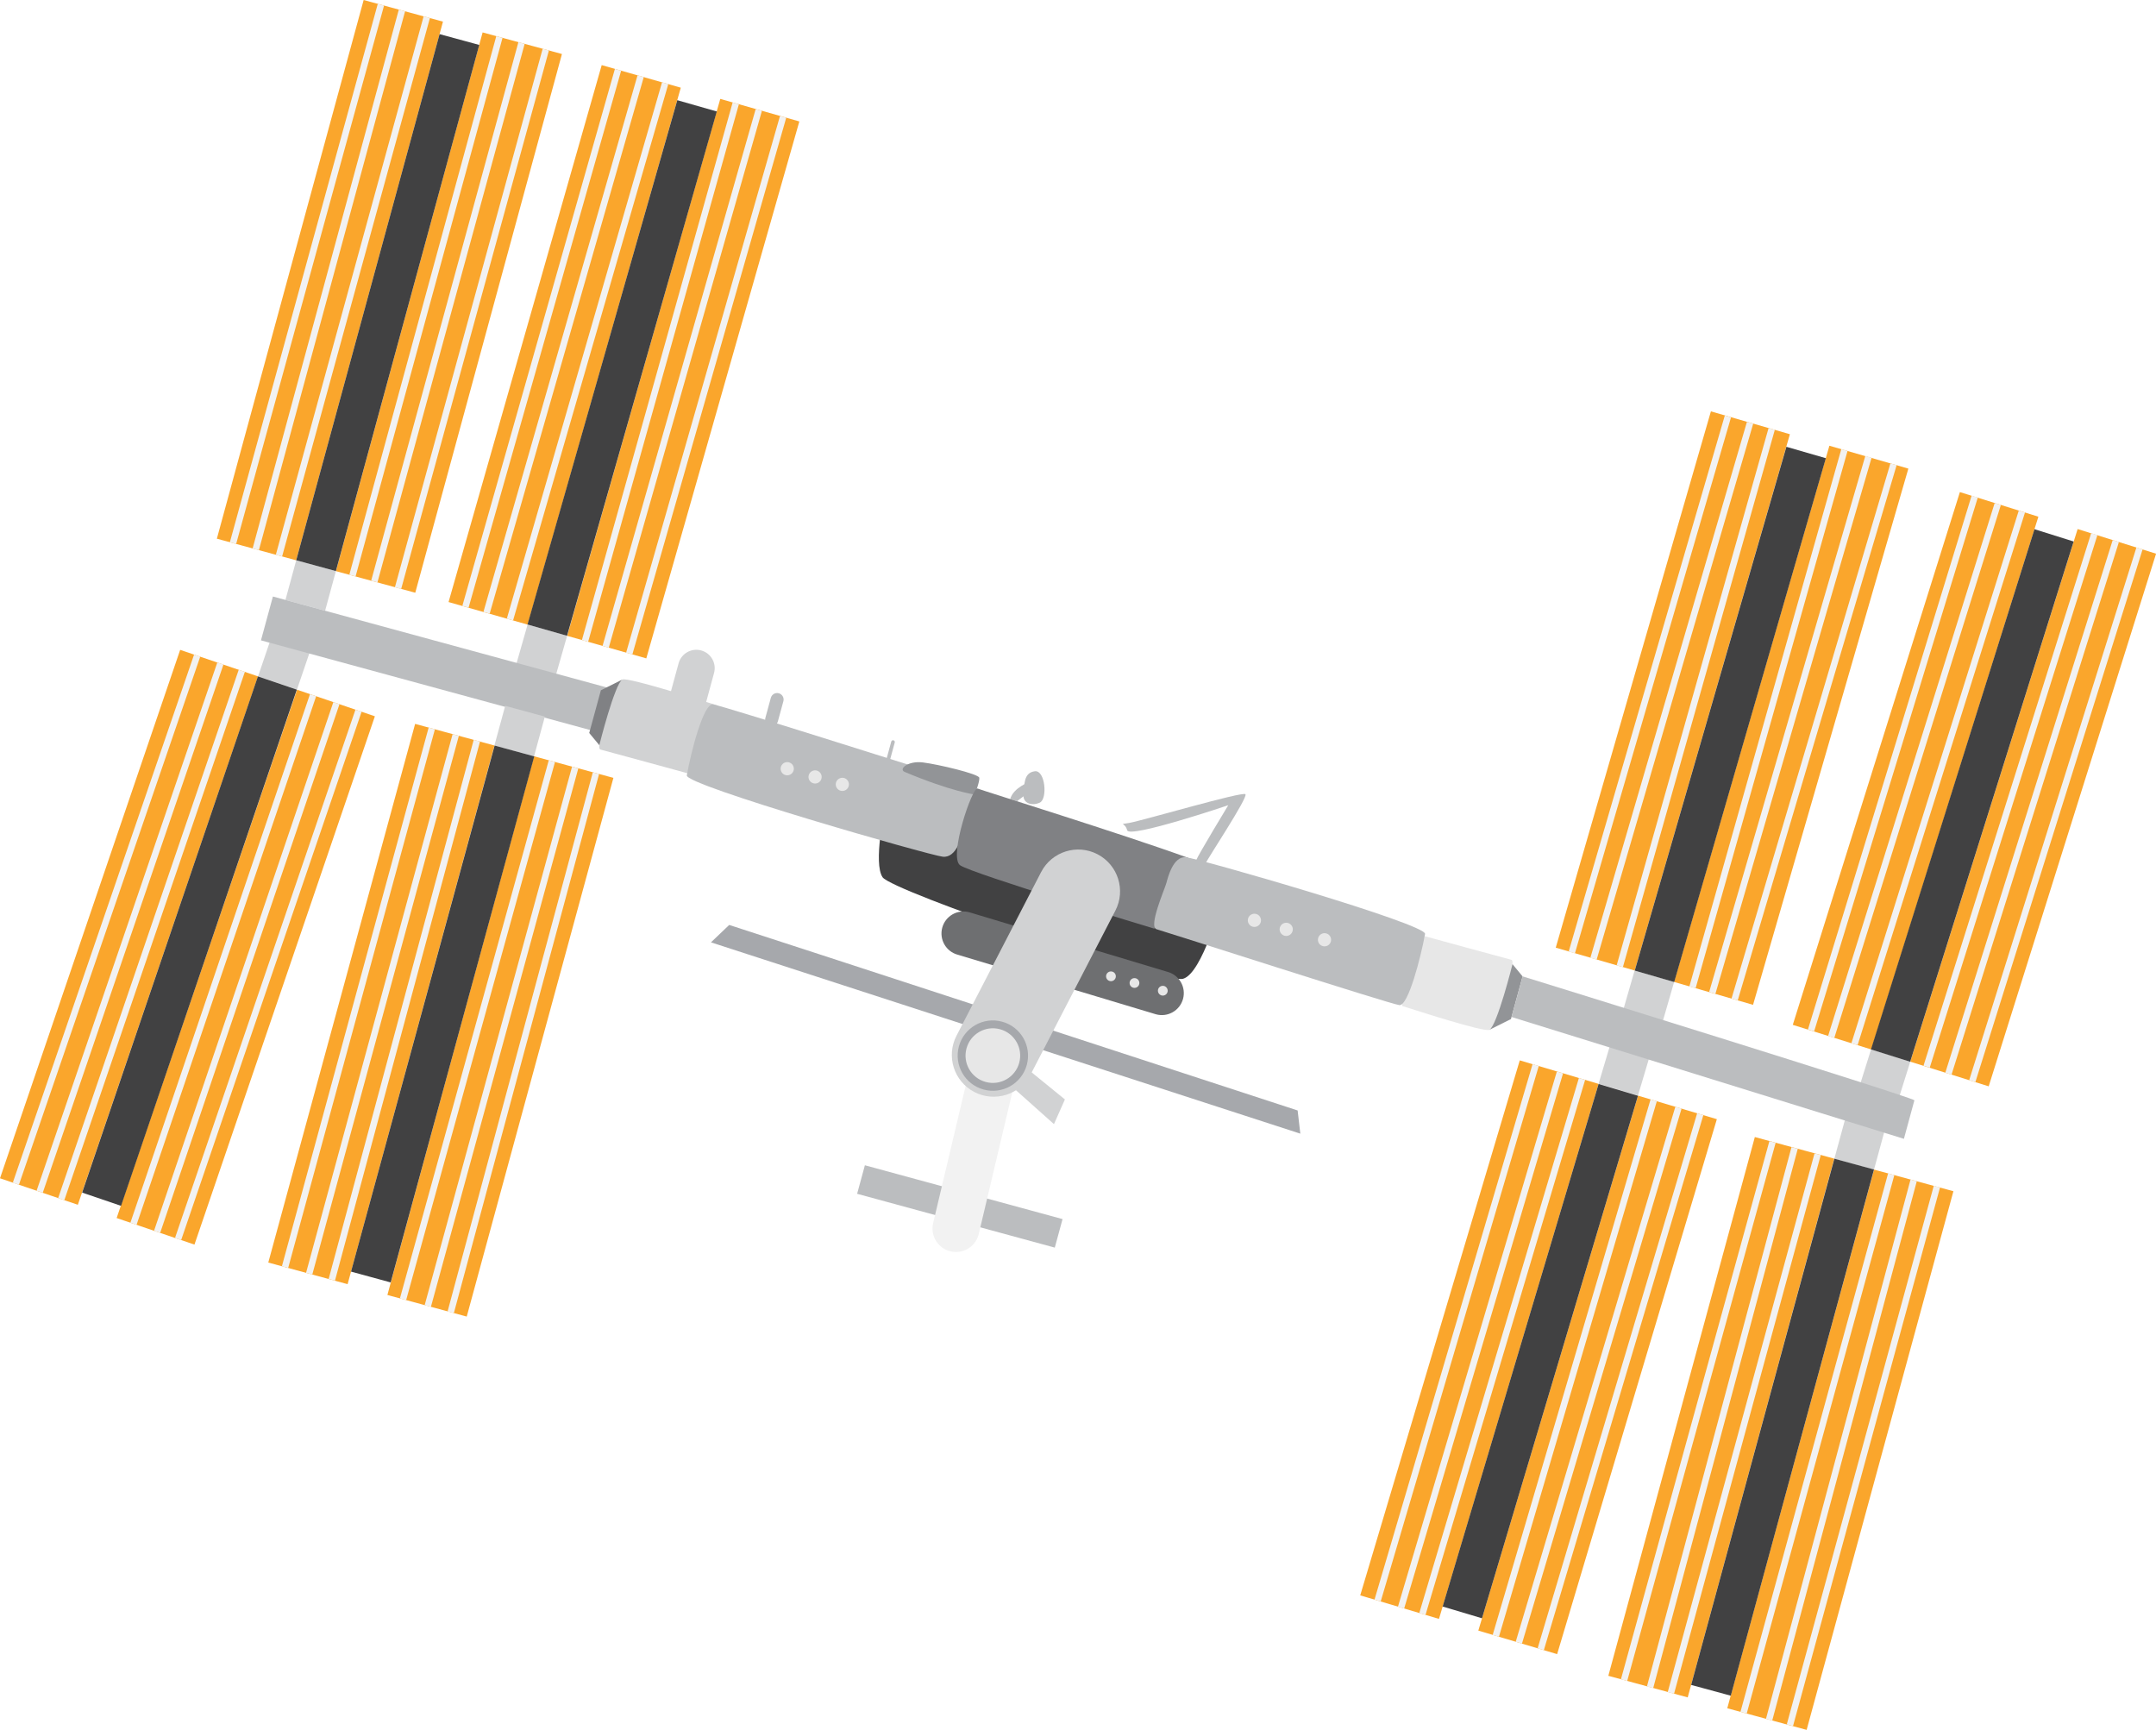
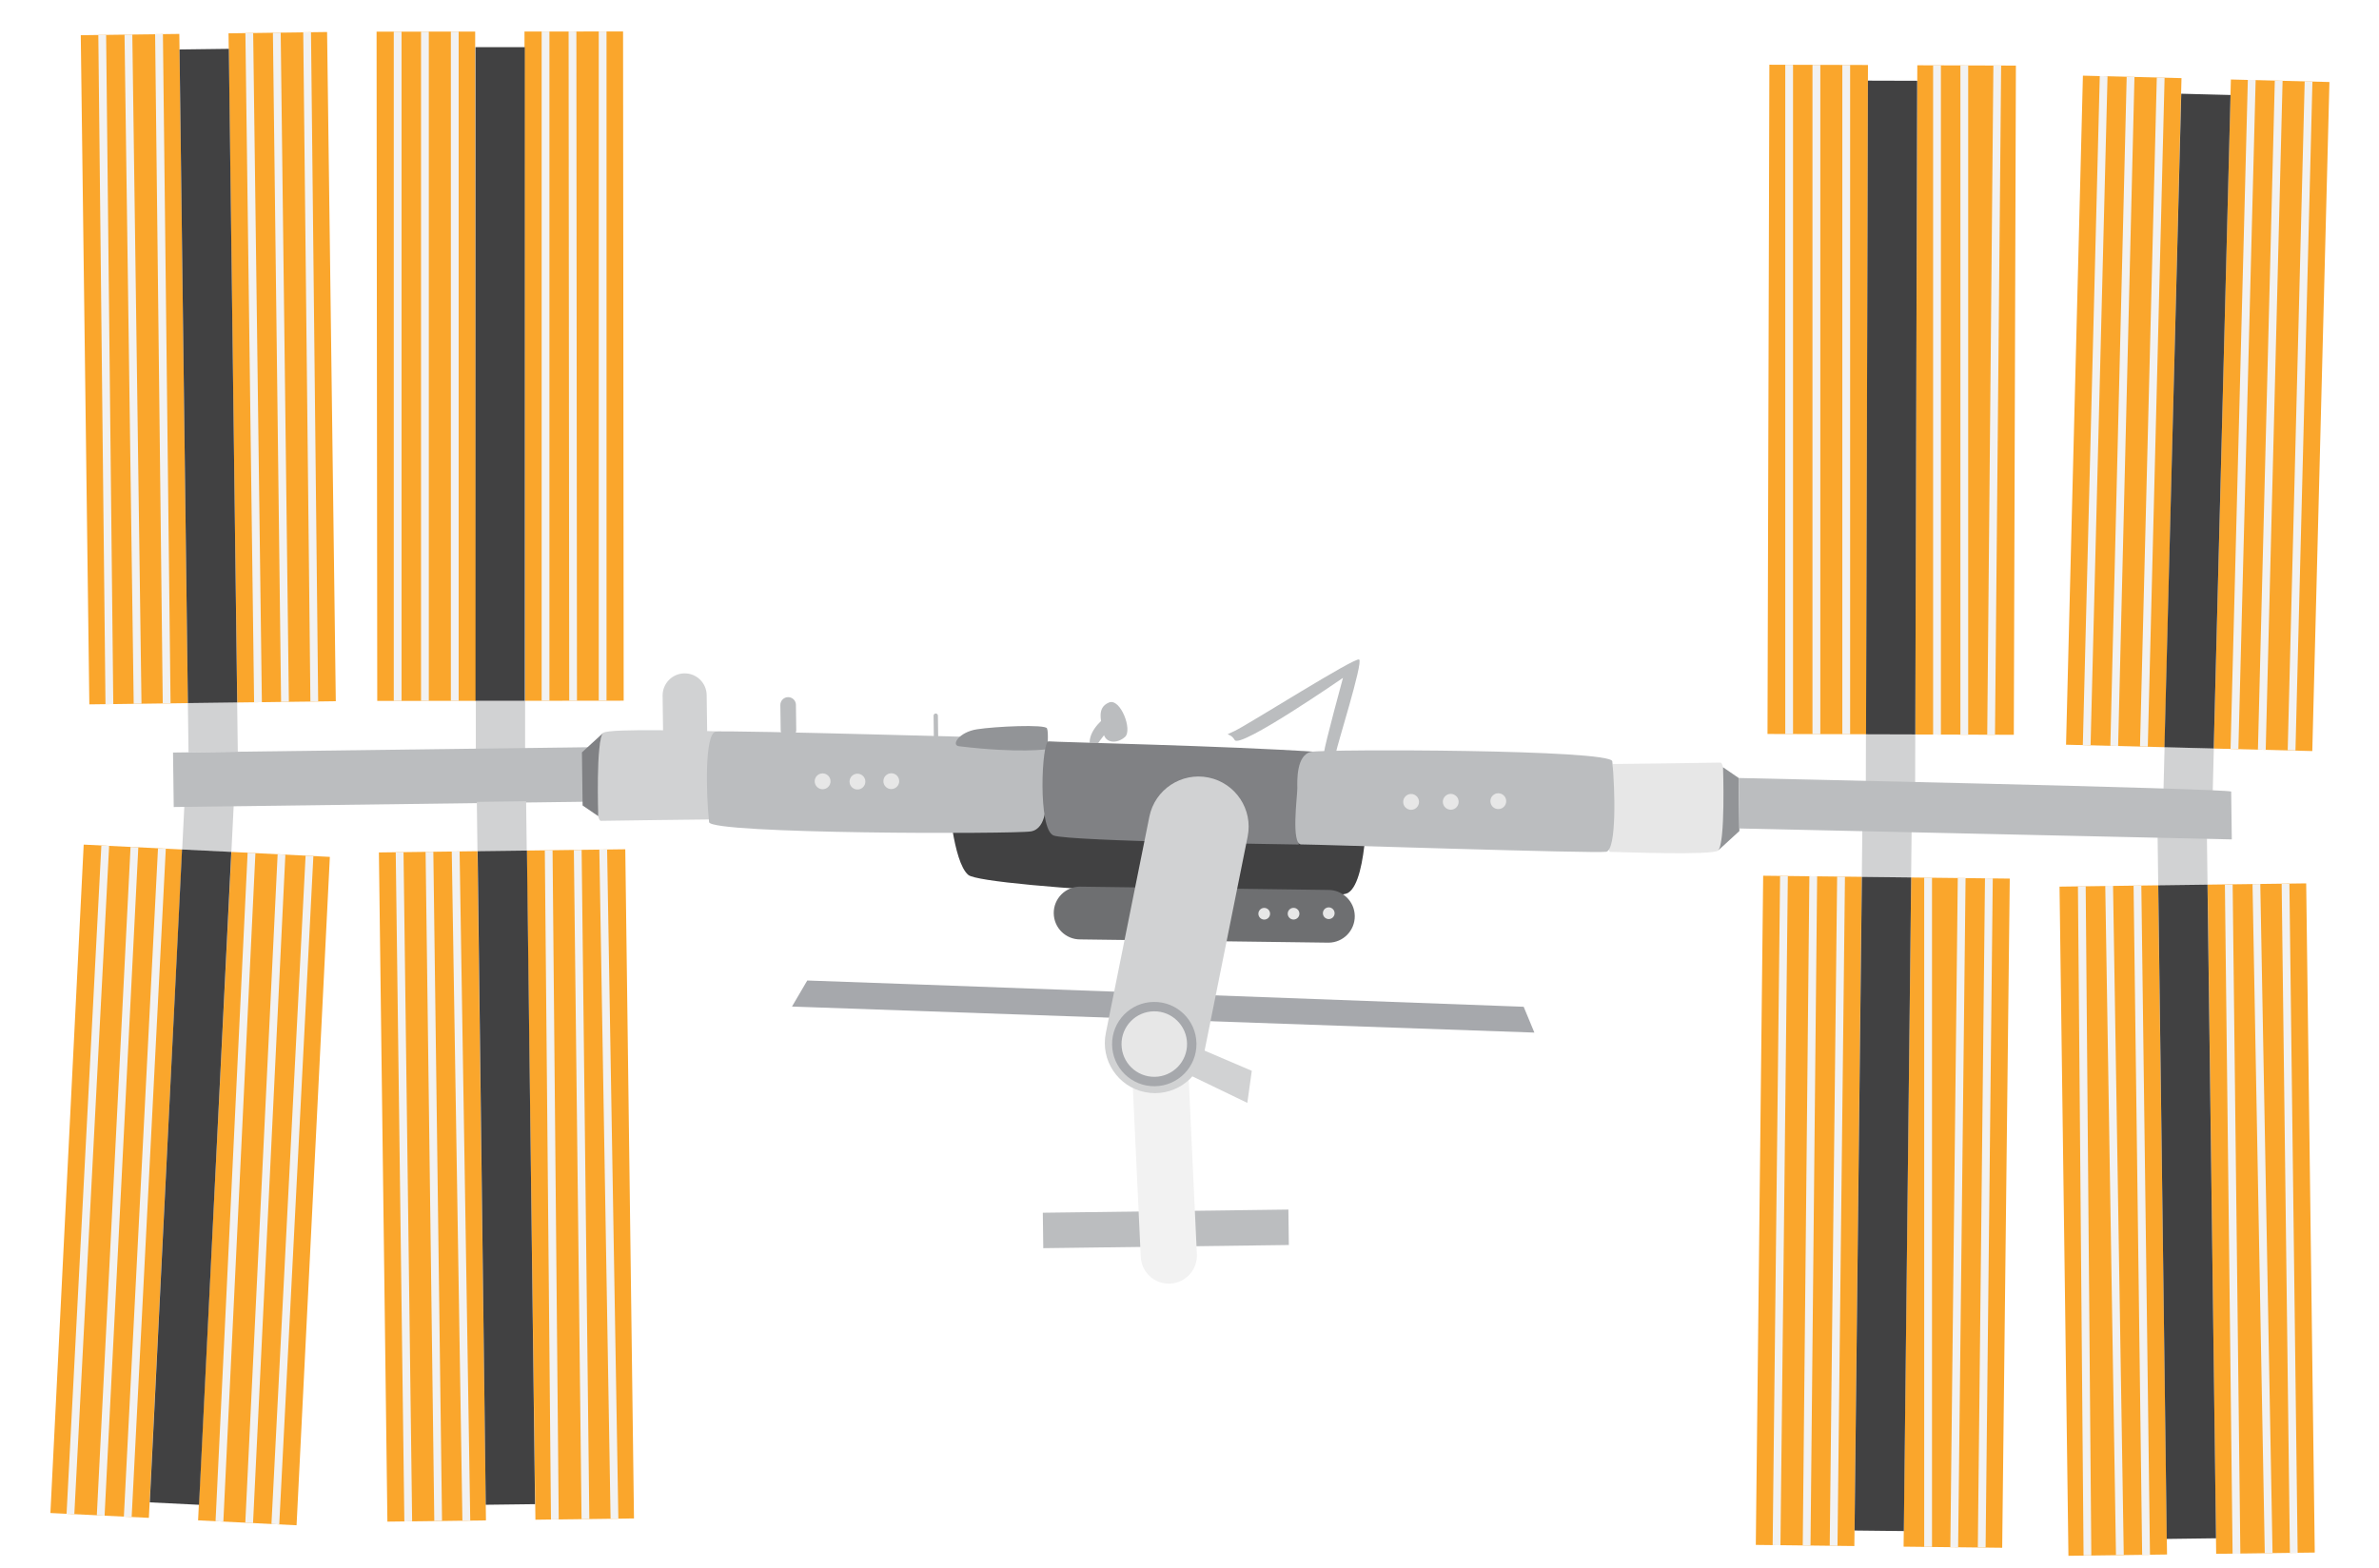
- <svg xmlns="http://www.w3.org/2000/svg" version="1.1" id="Layer_1" x="0px" y="0px" width="195.511px" height="156.864px" viewBox="0 0 195.511 156.864" enable-background="new 0 0 195.511 156.864" xml:space="preserve">
+ <svg xmlns="http://www.w3.org/2000/svg" version="1.1" id="Layer_1" x="0px" y="0px" width="195.511px" height="128.876px" viewBox="0 0 195.511 128.876" enable-background="new 0 0 195.511 128.876" xml:space="preserve">
  <g>
-     <path fill="#BBBDBF" d="M93.851,69.938c0.932-0.107,1.161,2.5,0.446,2.84c-0.711,0.339-1.577,0.077-1.484-0.761   C92.905,71.174,92.801,70.06,93.851,69.938z" />
-     <path fill="#BBBDBF" d="M102.398,74.624c1.28-0.227,10.278-2.879,10.54-2.605c0.266,0.277-3.519,5.958-3.607,6.274   c-0.086,0.313-1.1,0.308-0.883-0.242c0.219-0.553,2.933-5.033,2.933-5.033s-8.962,3.028-9.165,2.272   C102.019,74.536,101.366,74.809,102.398,74.624z" />
-     <path fill="#E7E7E7" d="M137.058,87.036c-0.273-0.061-7.873-2.145-7.873-2.145s-2.327,6.243-2.014,6.338   c1.166,0.363,7.287,2.362,7.883,2.161c0.51-0.171,2.031-4.591,2.104-5.96C137.169,87.198,137.142,87.053,137.058,87.036z" />
-     <path fill="#929497" d="M138.071,88.538l-0.914-1.107c0,0-1.389,5.571-2.104,5.96l1.963-0.981L138.071,88.538z" />
+     <path fill="#BBBDBF" d="M91.137,57.742c0.94-0.39,1.959,2.265,1.315,2.833c-0.642,0.567-1.624,0.552-1.778-0.351   C90.518,59.315,90.076,58.183,91.137,57.742z" />
+     <path fill="#BBBDBF" d="M101.466,60.081c1.27-0.62,9.876-6.081,10.231-5.874c0.36,0.21-1.894,7.276-1.893,7.632   c0.004,0.354-1.057,0.65-0.995,0.012c0.063-0.644,1.559-6.134,1.559-6.134s-8.456,5.842-8.895,5.113   C101.043,60.103,100.443,60.582,101.466,60.081z" />
+     <path fill="#E7E7E7" d="M141.381,62.681c-0.303,0.019-8.865,0.114-8.865,0.114s-0.564,7.218-0.208,7.223   c1.327,0.03,8.318,0.288,8.88-0.1c0.481-0.331,0.749-5.403,0.415-6.854C141.546,62.817,141.475,62.675,141.381,62.681z" />
+     <path fill="#929497" d="M142.89,63.947l-1.287-0.883c0,0,0.216,6.235-0.415,6.854l1.757-1.612L142.89,63.947z" />
    <g>
-       <rect x="26.191" y="0.09" transform="matrix(0.9648 0.2629 -0.2629 0.9648 7.7308 -6.9715)" fill="#FAA62C" width="7.456" height="50.63" />
-       <rect x="36.982" y="3.03" transform="matrix(0.9649 0.2627 -0.2627 0.9649 8.8767 -9.6993)" fill="#FAA62C" width="7.455" height="50.629" />
-       <rect x="26.306" y="51.233" transform="matrix(0.9649 0.2626 -0.2626 0.9649 14.9344 -5.5345)" fill="#D1D2D3" width="3.728" height="3.727" />
-       <rect x="27.541" y="-0.475" transform="matrix(0.9643 0.2649 -0.2649 0.9643 7.573 -6.4857)" fill="#F2F2F2" width="0.59" height="50.627" />
-       <rect x="29.528" y="0.066" transform="matrix(0.9651 0.2618 -0.2618 0.9651 7.6841 -6.9221)" fill="#F2F2F2" width="0.589" height="50.628" />
-       <rect x="31.706" y="0.656" transform="matrix(0.9643 0.2647 -0.2647 0.9643 8.0145 -7.5432)" fill="#F2F2F2" width="0.59" height="50.629" />
-       <rect x="38.332" y="2.464" transform="matrix(0.9647 0.2632 -0.2632 0.9647 8.6724 -9.1867)" fill="#F2F2F2" width="0.588" height="50.627" />
-       <rect x="40.322" y="3.005" transform="matrix(0.9646 0.2637 -0.2637 0.9646 8.9072 -9.7097)" fill="#F2F2F2" width="0.589" height="50.627" />
-       <rect x="42.499" y="3.599" transform="matrix(0.9644 0.2646 -0.2646 0.9644 9.1753 -10.2922)" fill="#F2F2F2" width="0.587" height="50.627" />
-       <rect x="33.295" y="2.716" transform="matrix(0.9648 0.2629 -0.2629 0.9648 8.4529 -8.2791)" fill="#414142" width="3.729" height="49.453" />
+       <rect x="6.989" y="2.838" transform="matrix(0.9999 -0.0128 0.0128 0.9999 -0.3869 0.1435)" fill="#FAA62C" width="8.1" height="55.009" />
+       <rect x="19.14" y="2.681" transform="matrix(0.9999 -0.013 0.013 0.9999 -0.3911 0.3045)" fill="#FAA62C" width="8.1" height="55.009" />
+       <rect x="15.468" y="57.766" transform="matrix(0.9999 -0.013 0.013 0.9999 -0.777 0.2328)" fill="#D1D2D3" width="4.05" height="4.049" />
+       <rect x="8.374" y="2.869" transform="matrix(0.9999 -0.0107 0.0107 0.9999 -0.3236 0.0945)" fill="#F2F2F2" width="0.641" height="55.007" />
+       <rect x="10.612" y="2.84" transform="matrix(0.9999 -0.0137 0.0137 0.9999 -0.4156 0.1529)" fill="#F2F2F2" width="0.64" height="55.008" />
+       <rect x="13.063" y="2.806" transform="matrix(0.9999 -0.0114 0.0114 0.9999 -0.3454 0.1549)" fill="#F2F2F2" width="0.641" height="55.009" />
+       <rect x="20.525" y="2.713" transform="matrix(0.9999 -0.013 0.013 0.9999 -0.3909 0.2734)" fill="#F2F2F2" width="0.639" height="55.007" />
+       <rect x="22.765" y="2.683" transform="matrix(0.9999 -0.0122 0.0122 0.9999 -0.3669 0.2842)" fill="#F2F2F2" width="0.64" height="55.007" />
+       <rect x="25.217" y="2.653" transform="matrix(0.9999 -0.0107 0.0107 0.9999 -0.3218 0.2754)" fill="#F2F2F2" width="0.638" height="55.008" />
+       <rect x="15.097" y="4.038" transform="matrix(0.9999 -0.0128 0.0128 0.9999 -0.3934 0.2213)" fill="#414142" width="4.052" height="53.731" />
    </g>
-     <path fill="#BBBDBF" d="M93.385,70.898c0,0-1.485,0.504-1.778,1.563l0.624,0.198c0,0,0.974-0.838,1.494-0.879L93.385,70.898z" />
-     <path fill="#BBBDBF" d="M70.539,65.42c-0.083,0.31-0.409,0.495-0.722,0.414l0,0c-0.312-0.086-0.5-0.41-0.413-0.725l0.496-1.828   c0.088-0.315,0.411-0.502,0.724-0.414l0,0c0.314,0.084,0.5,0.409,0.414,0.723L70.539,65.42z" />
-     <path fill="#BBBDBF" d="M80.71,68.904c-0.023,0.088-0.116,0.141-0.201,0.118l0,0c-0.088-0.023-0.138-0.118-0.117-0.203l0.43-1.575   c0.024-0.085,0.113-0.139,0.2-0.114l0,0c0.088,0.025,0.141,0.114,0.115,0.203L80.71,68.904z" />
-     <path fill="#D1D2D3" d="M63.926,64.067c-0.242,0.885-1.159,1.411-2.047,1.17l0,0c-0.888-0.241-1.412-1.159-1.172-2.047l0.828-3.038   c0.243-0.887,1.159-1.413,2.047-1.171l0,0c0.889,0.242,1.413,1.158,1.169,2.048L63.926,64.067z" />
-     <path fill="#A6A8AC" d="M66.125,83.875c0.378,0.104,51.548,16.823,51.548,16.823l0.242,2.102L64.472,85.453L66.125,83.875z" />
-     <rect x="77.744" y="108.061" transform="matrix(0.9649 0.2627 -0.2627 0.9649 31.8024 -19.0236)" fill="#BBBDBF" width="18.577" height="2.681" />
-     <path fill="#F2F2F2" d="M88.757,111.895c-0.268,1.143-1.414,1.85-2.558,1.58l0,0c-1.142-0.269-1.847-1.412-1.579-2.557   l3.102-13.115c0.269-1.141,1.416-1.85,2.557-1.578l0,0c1.142,0.27,1.849,1.414,1.582,2.557L88.757,111.895z" />
+     <path fill="#BBBDBF" d="M90.938,58.884c0,0-1.401,0.971-1.39,2.164l0.71,0.021c0,0,0.767-1.167,1.299-1.365L90.938,58.884z" />
+     <path fill="#BBBDBF" d="M65.436,59.994c0.005,0.349-0.279,0.639-0.63,0.648l0,0c-0.351,0.003-0.644-0.279-0.648-0.634l-0.028-2.057   c-0.002-0.355,0.279-0.647,0.632-0.649l0,0c0.354-0.005,0.646,0.278,0.649,0.631L65.436,59.994z" />
+     <path fill="#BBBDBF" d="M77.102,60.592c0.002,0.099-0.079,0.181-0.175,0.182l0,0c-0.099,0.003-0.18-0.081-0.182-0.177l-0.022-1.773   c0-0.096,0.077-0.178,0.175-0.179l0,0c0.1,0,0.182,0.078,0.181,0.178L77.102,60.592z" />
+     <path fill="#D1D2D3" d="M58.123,60.558c0.011,0.997-0.79,1.82-1.789,1.834l0,0c-1,0.013-1.821-0.789-1.836-1.788l-0.043-3.421   c-0.011-1,0.788-1.823,1.789-1.836l0,0c1.001-0.013,1.822,0.788,1.833,1.79L58.123,60.558z" />
+     <path fill="#A6A8AC" d="M66.342,80.592c0.426-0.005,58.876,2.158,58.876,2.158l0.881,2.123l-61.012-2.14L66.342,80.592z" />
+     <rect x="85.724" y="99.547" transform="matrix(0.9999 -0.0129 0.0129 0.9999 -1.2992 1.2486)" fill="#BBBDBF" width="20.184" height="2.913" />
+     <path fill="#F2F2F2" d="M98.362,103.092c0.062,1.274-0.923,2.355-2.2,2.415l0,0c-1.272,0.062-2.352-0.922-2.413-2.198   l-0.683-14.627c-0.06-1.272,0.926-2.355,2.199-2.413l0,0c1.273-0.06,2.354,0.925,2.417,2.198L98.362,103.092z" />
    <g>
-       <rect x="47.476" y="5.955" transform="matrix(0.9617 0.2743 -0.2743 0.9617 10.5395 -12.8445)" fill="#FAA62C" width="7.458" height="50.629" />
-       <rect x="58.232" y="9.023" transform="matrix(0.9617 0.2741 -0.2741 0.9617 11.7867 -15.6699)" fill="#FAA62C" width="7.456" height="50.629" />
-       <rect x="47.262" y="57.076" transform="matrix(0.9615 0.2747 -0.2747 0.9615 18.0807 -11.2276)" fill="#D1D2D3" width="3.727" height="3.727" />
-       <rect x="48.834" y="5.363" transform="matrix(0.9619 0.2733 -0.2733 0.9619 10.2543 -12.2586)" fill="#F2F2F2" width="0.588" height="50.628" />
-       <rect x="50.816" y="5.929" transform="matrix(0.9611 0.276 -0.276 0.9611 10.61 -12.8945)" fill="#F2F2F2" width="0.587" height="50.627" />
-       <rect x="52.985" y="6.547" transform="matrix(0.9606 0.278 -0.278 0.9606 10.9577 -13.5559)" fill="#F2F2F2" width="0.59" height="50.629" />
-       <rect x="59.59" y="8.431" transform="matrix(0.9629 0.27 -0.27 0.9629 11.3352 -14.9153)" fill="#F2F2F2" width="0.588" height="50.628" />
-       <polygon fill="#F2F2F2" points="55.203,58.737 54.64,58.574 68.528,9.886 69.093,10.051   " />
-       <rect x="63.742" y="9.618" transform="matrix(0.9613 0.2756 -0.2756 0.9613 12.1067 -16.2954)" fill="#F2F2F2" width="0.588" height="50.626" />
-       <rect x="54.555" y="8.647" transform="matrix(0.9615 0.2747 -0.2747 0.9615 11.3385 -14.2156)" fill="#414142" width="3.729" height="49.449" />
+       <rect x="30.976" y="2.598" transform="matrix(1 -0.001 0.001 1 -0.0308 0.0359)" fill="#FAA62C" width="8.103" height="55.009" />
+       <polygon fill="#FAA62C" points="51.255,57.592 43.154,57.601 43.104,2.591 51.205,2.587   " />
+       <rect x="39.105" y="57.602" fill="#D1D2D3" width="4.05" height="4.049" />
+       <rect x="32.362" y="2.601" fill="#F2F2F2" width="0.639" height="55.008" />
+       <rect x="34.602" y="2.6" fill="#F2F2F2" width="0.638" height="55.007" />
+       <rect x="37.052" y="2.596" fill="#F2F2F2" width="0.641" height="55.01" />
+       <rect x="44.514" y="2.589" fill="#F2F2F2" width="0.639" height="55.009" />
+       <polygon fill="#F2F2F2" points="47.417,57.599 46.78,57.597 46.729,2.586 47.368,2.59   " />
+       <rect x="49.206" y="2.588" fill="#F2F2F2" width="0.639" height="55.005" />
+       <rect x="39.077" y="3.876" fill="#414142" width="4.052" height="53.727" />
    </g>
    <g>
-       <rect x="18.558" y="62.387" transform="matrix(-0.9463 -0.3232 0.3232 -0.9463 15.0311 177.8963)" fill="#FAA62C" width="7.456" height="50.626" />
-       <polygon fill="#FAA62C" points="16.337,58.93 23.395,61.334 7.059,109.25 0,106.848   " />
-       <rect x="23.899" y="58.308" transform="matrix(-0.9465 -0.3227 0.3227 -0.9465 30.7327 125.4367)" fill="#D1D2D3" width="3.727" height="3.727" />
-       <rect x="24.033" y="63.085" transform="matrix(-0.9463 -0.3232 0.3232 -0.9463 18.7817 179.9126)" fill="#F2F2F2" width="0.589" height="50.624" />
-       <rect x="22.086" y="62.418" transform="matrix(-0.947 -0.3212 0.3212 -0.947 15.3909 178.0031)" fill="#F2F2F2" width="0.587" height="50.628" />
-       <rect x="19.948" y="61.691" transform="matrix(-0.9468 -0.3217 0.3217 -0.9468 11.4227 175.8967)" fill="#F2F2F2" width="0.59" height="50.628" />
-       <rect x="13.447" y="59.474" transform="matrix(-0.9463 -0.3234 0.3234 -0.9463 -0.6754 169.461)" fill="#F2F2F2" width="0.59" height="50.626" />
-       <rect x="11.497" y="58.809" transform="matrix(-0.9462 -0.3237 0.3237 -0.9462 -4.2822 167.53)" fill="#F2F2F2" width="0.588" height="50.625" />
-       <rect x="9.362" y="58.081" transform="matrix(-0.9458 -0.3247 0.3247 -0.9458 -8.2877 165.4066)" fill="#F2F2F2" width="0.588" height="50.627" />
-       <rect x="15.316" y="60.612" transform="matrix(-0.9466 -0.3223 0.3223 -0.9466 5.943 171.6596)" fill="#414142" width="3.73" height="49.451" />
+       <polygon fill="#FAA62C" points="19.018,70.023 27.108,70.431 24.372,125.368 16.279,124.964   " />
+       <polygon fill="#FAA62C" points="6.878,69.422 14.969,69.824 12.234,124.759 4.142,124.361   " />
+       <rect x="15.07" y="65.876" transform="matrix(-0.9988 -0.0498 0.0498 -0.9988 30.7873 136.5678)" fill="#D1D2D3" width="4.049" height="4.049" />
+       <rect x="23.715" y="70.311" transform="matrix(-0.9987 -0.051 0.051 -0.9987 43.0472 196.7248)" fill="#F2F2F2" width="0.641" height="55.004" />
+       <rect x="21.483" y="70.197" transform="matrix(-0.9988 -0.0483 0.0483 -0.9988 38.8624 196.3401)" fill="#F2F2F2" width="0.637" height="55.008" />
+       <rect x="19.032" y="70.076" transform="matrix(-0.9989 -0.0479 0.0479 -0.9989 34.0103 195.9745)" fill="#F2F2F2" width="0.642" height="55.009" />
+       <rect x="11.578" y="69.704" transform="matrix(-0.9987 -0.051 0.051 -0.9987 18.8285 194.8946)" fill="#F2F2F2" width="0.642" height="55.006" />
+       <rect x="9.342" y="69.593" transform="matrix(-0.9987 -0.0504 0.0504 -0.9987 14.4174 194.5539)" fill="#F2F2F2" width="0.639" height="55.005" />
+       <rect x="6.896" y="69.471" transform="matrix(-0.9986 -0.052 0.052 -0.9986 9.3819 194.1936)" fill="#F2F2F2" width="0.639" height="55.007" />
+       <rect x="13.629" y="69.89" transform="matrix(-0.9988 -0.0493 0.0493 -0.9988 26.5253 194.1636)" fill="#414142" width="4.053" height="53.729" />
    </g>
-     <rect x="23.505" y="59.258" transform="matrix(0.9648 0.2628 -0.2628 0.9648 17.6427 -9.2567)" fill="#BBBDBF" width="39.833" height="4.121" />
-     <path fill="#D1D2D3" d="M54.446,67.969c0.272,0.063,7.873,2.145,7.873,2.145s3.04-6.049,2.725-6.146   c-1.169-0.361-7.998-2.553-8.594-2.352c-0.509,0.169-2.029,4.591-2.103,5.958C54.333,67.807,54.361,67.951,54.446,67.969z" />
+     <rect x="14.244" y="61.579" transform="matrix(0.9999 -0.0129 0.0129 0.9999 -0.8171 0.4664)" fill="#BBBDBF" width="43.279" height="4.477" />
+     <path fill="#D1D2D3" d="M49.387,67.468c0.303-0.016,8.865-0.114,8.865-0.114s1.366-7.228,1.008-7.235   c-1.33-0.027-9.118-0.275-9.68,0.113c-0.481,0.329-0.748,5.402-0.415,6.853C49.222,67.333,49.293,67.475,49.387,67.468z" />
    <g>
-       <rect x="41.646" y="68.673" transform="matrix(-0.9649 -0.2627 0.2627 -0.9649 64.4684 196.5914)" fill="#FAA62C" width="7.456" height="50.627" />
-       <rect x="30.857" y="65.732" transform="matrix(-0.9648 -0.263 0.263 -0.9648 44.0055 187.9838)" fill="#FAA62C" width="7.456" height="50.629" />
-       <rect x="45.26" y="64.429" transform="matrix(-0.9649 -0.2627 0.2627 -0.9649 75.1748 142.6404)" fill="#D1D2D3" width="3.727" height="3.73" />
-       <rect x="47.164" y="69.241" transform="matrix(-0.9656 -0.2601 0.2601 -0.9656 68.6894 198.1976)" fill="#F2F2F2" width="0.588" height="50.627" />
-       <rect x="45.176" y="68.698" transform="matrix(-0.9645 -0.264 0.264 -0.9645 64.5123 196.6925)" fill="#F2F2F2" width="0.588" height="50.628" />
-       <rect x="43" y="68.106" transform="matrix(-0.9638 -0.2666 0.2666 -0.9638 60.1174 194.9973)" fill="#F2F2F2" width="0.586" height="50.626" />
-       <rect x="36.369" y="66.299" transform="matrix(-0.9657 -0.2598 0.2598 -0.9657 48.273 189.6049)" fill="#F2F2F2" width="0.592" height="50.627" />
-       <rect x="34.385" y="65.759" transform="matrix(-0.9649 -0.2625 0.2625 -0.9649 44.2361 188.0537)" fill="#F2F2F2" width="0.586" height="50.627" />
-       <polygon fill="#F2F2F2" points="38.87,65.978 39.439,66.131 26.133,114.978 25.563,114.828   " />
-       <rect x="38.271" y="67.224" transform="matrix(-0.9647 -0.2633 0.2633 -0.9647 54.6487 191.2202)" fill="#414142" width="3.728" height="49.45" />
+       <rect x="43.642" y="69.855" transform="matrix(-0.9999 0.013 -0.013 -0.9999 96.6478 194.0871)" fill="#FAA62C" width="8.101" height="55.007" />
+       <rect x="31.492" y="70.009" transform="matrix(-0.9999 0.0127 -0.0127 -0.9999 72.3155 194.5692)" fill="#FAA62C" width="8.101" height="55.009" />
+       <rect x="39.213" y="65.883" transform="matrix(-0.9999 0.0129 -0.0129 -0.9999 83.3483 135.2812)" fill="#D1D2D3" width="4.05" height="4.053" />
+       <rect x="49.718" y="69.824" transform="matrix(-0.9999 0.0168 -0.0168 -0.9999 101.7037 193.8017)" fill="#F2F2F2" width="0.639" height="55.007" />
+       <rect x="47.48" y="69.852" transform="matrix(-0.9999 0.0115 -0.0115 -0.9999 96.711 194.1583)" fill="#F2F2F2" width="0.639" height="55.008" />
+       <rect x="45.03" y="69.884" transform="matrix(-1 0.0092 -0.0092 -1 91.5899 194.3528)" fill="#F2F2F2" width="0.637" height="55.006" />
+       <rect x="37.562" y="69.979" transform="matrix(-0.9999 0.0159 -0.0159 -0.9999 77.3168 194.3504)" fill="#F2F2F2" width="0.644" height="55.007" />
+       <rect x="35.329" y="70.009" transform="matrix(-0.9999 0.013 -0.013 -0.9999 72.5635 194.5509)" fill="#F2F2F2" width="0.637" height="55.007" />
+       <polygon fill="#F2F2F2" points="32.522,70.046 33.162,70.036 33.87,125.038 33.23,125.052   " />
+       <rect x="39.584" y="69.933" transform="matrix(-0.9999 0.0124 -0.0124 -0.9999 84.4177 193.0683)" fill="#414142" width="4.051" height="53.727" />
    </g>
    <g>
-       <rect x="147.968" y="37.343" transform="matrix(0.9606 0.2779 -0.2779 0.9606 23.3879 -39.6886)" fill="#FAA62C" width="7.457" height="50.627" />
-       <rect x="158.71" y="40.455" transform="matrix(0.9605 0.2782 -0.2782 0.9605 24.7067 -42.5911)" fill="#FAA62C" width="7.456" height="50.625" />
-       <rect x="147.645" y="88.452" transform="matrix(0.9607 0.2775 -0.2775 0.9607 30.9332 -37.94)" fill="#D1D2D3" width="3.73" height="3.732" />
-       <rect x="149.328" y="36.743" transform="matrix(0.9601 0.2796 -0.2796 0.9601 23.3134 -39.3528)" fill="#F2F2F2" width="0.587" height="50.627" />
-       <rect x="151.306" y="37.317" transform="matrix(0.9599 0.2804 -0.2804 0.9599 23.6412 -39.9939)" fill="#F2F2F2" width="0.592" height="50.627" />
-       <rect x="153.475" y="37.94" transform="matrix(0.9623 0.2721 -0.2721 0.9623 23.0127 -39.4527)" fill="#F2F2F2" width="0.589" height="50.63" />
-       <rect x="160.07" y="39.851" transform="matrix(0.9623 0.2721 -0.2721 0.9623 23.7814 -41.1751)" fill="#F2F2F2" width="0.589" height="50.631" />
-       <rect x="162.051" y="40.426" transform="matrix(0.9601 0.2797 -0.2797 0.9601 24.8726 -42.7909)" fill="#F2F2F2" width="0.59" height="50.629" />
-       <rect x="164.219" y="41.056" transform="matrix(0.9586 0.2846 -0.2846 0.9586 25.6916 -44.0755)" fill="#F2F2F2" width="0.587" height="50.625" />
-       <rect x="155.04" y="40.053" transform="matrix(0.9606 0.2781 -0.2781 0.9606 24.2015 -41.0762)" fill="#414142" width="3.726" height="49.449" />
+       <rect x="145.332" y="5.336" transform="matrix(1 0.0028 -0.0028 1 0.0936 -0.423)" fill="#FAA62C" width="8.102" height="55.008" />
+       <rect x="157.483" y="5.374" transform="matrix(1 0.0031 -0.0031 1 0.1018 -0.4964)" fill="#FAA62C" width="8.102" height="55.005" />
+       <rect x="153.343" y="60.359" transform="matrix(1 0.0023 -0.0023 1 0.1432 -0.3555)" fill="#D1D2D3" width="4.053" height="4.055" />
+       <rect x="146.717" y="5.329" fill="#F2F2F2" width="0.638" height="55.008" />
+       <rect x="148.954" y="5.336" fill="#F2F2F2" width="0.644" height="55.007" />
+       <rect x="151.407" y="5.34" fill="#F2F2F2" width="0.64" height="55.01" />
+       <rect x="158.868" y="5.363" fill="#F2F2F2" width="0.64" height="55.011" />
+       <rect x="161.109" y="5.371" fill="#F2F2F2" width="0.641" height="55.01" />
+       <rect x="163.561" y="5.381" transform="matrix(1 0.0092 -0.0092 1 0.3091 -1.5043)" fill="#F2F2F2" width="0.638" height="55.006" />
+       <rect x="153.431" y="6.633" transform="matrix(1 0.0029 -0.0029 1 0.0976 -0.4499)" fill="#414142" width="4.048" height="53.727" />
    </g>
    <g>
-       <rect x="169.974" y="44.575" transform="matrix(0.9542 0.2993 -0.2993 0.9542 28.8794 -48.784)" fill="#FAA62C" width="7.459" height="50.63" />
-       <rect x="180.645" y="47.927" transform="matrix(0.954 0.2998 -0.2998 0.954 30.438 -51.9054)" fill="#FAA62C" width="7.456" height="50.628" />
-       <rect x="169.036" y="95.631" transform="matrix(0.9541 0.2993 -0.2993 0.9541 37.0218 -46.6877)" fill="#D1D2D3" width="3.726" height="3.728" />
-       <rect x="171.348" y="43.926" transform="matrix(0.9561 0.2931 -0.2931 0.9561 27.8388 -47.2746)" fill="#F2F2F2" width="0.586" height="50.631" />
-       <rect x="173.314" y="44.544" transform="matrix(0.9545 0.2983 -0.2983 0.9545 28.7399 -48.6031)" fill="#F2F2F2" width="0.589" height="50.63" />
-       <rect x="175.467" y="45.222" transform="matrix(0.954 0.2998 -0.2998 0.954 29.2291 -49.4464)" fill="#F2F2F2" width="0.59" height="50.626" />
-       <rect x="182.019" y="47.279" transform="matrix(0.9538 0.3003 -0.3003 0.9538 30.2199 -51.4051)" fill="#F2F2F2" width="0.592" height="50.629" />
-       <rect x="183.984" y="47.897" transform="matrix(0.954 0.2998 -0.2998 0.954 30.4227 -51.8766)" fill="#F2F2F2" width="0.59" height="50.627" />
-       <polyline fill="#F2F2F2" points="193.735,49.645 194.295,49.822 179.132,98.125 178.571,97.949   " />
-       <rect x="176.997" y="47.401" transform="matrix(0.954 0.2998 -0.2998 0.954 29.8445 -50.2971)" fill="#414142" width="3.727" height="49.45" />
+       <rect x="170.481" y="6.309" transform="matrix(0.9997 0.0252 -0.0252 0.9997 0.9069 -4.3846)" fill="#FAA62C" width="8.105" height="55.009" />
+       <rect x="182.63" y="6.62" transform="matrix(0.9997 0.0256 -0.0256 0.9997 0.933 -4.7595)" fill="#FAA62C" width="8.101" height="55.008" />
+       <rect x="177.834" y="61.462" transform="matrix(0.9997 0.0252 -0.0252 0.9997 1.6578 -4.5144)" fill="#D1D2D3" width="4.048" height="4.05" />
+       <polygon fill="#F2F2F2" points="171.808,61.255 171.171,61.244 172.563,6.25 173.201,6.267   " />
+       <rect x="174.104" y="6.305" transform="matrix(0.9997 0.0244 -0.0244 0.9997 0.877 -4.2462)" fill="#F2F2F2" width="0.64" height="55.01" />
+       <rect x="176.556" y="6.369" transform="matrix(0.9997 0.0251 -0.0251 0.9997 0.9069 -4.4334)" fill="#F2F2F2" width="0.641" height="55.006" />
+       <rect x="184.015" y="6.558" transform="matrix(0.9997 0.0258 -0.0258 0.9997 0.9405 -4.7459)" fill="#F2F2F2" width="0.643" height="55.009" />
+       <rect x="186.253" y="6.616" transform="matrix(0.9997 0.0252 -0.0252 0.9997 0.9177 -4.684)" fill="#F2F2F2" width="0.64" height="55.007" />
+       <polyline fill="#F2F2F2" points="189.404,6.677 190.041,6.695 188.646,61.684 188.008,61.667   " />
+       <rect x="178.564" y="7.744" transform="matrix(0.9997 0.0257 -0.0257 0.9997 0.9484 -4.6265)" fill="#414142" width="4.05" height="53.729" />
    </g>
-     <path fill="#808184" d="M53.433,66.468l0.915,1.106c0,0,1.387-5.569,2.103-5.958l-1.962,0.978L53.433,66.468z" />
-     <path fill="#414142" d="M107.285,88.756c-1.747,0.5-26.39-7.938-27.251-9.206c-0.861-1.271,0.2-6.169,0.2-6.169l30.547,8.325   C110.781,81.706,109.036,88.261,107.285,88.756z" />
-     <path fill="#BBBDBF" d="M62.282,70.313c-0.156,0.901,21.961,7.237,23.211,7.375c1.25,0.135,1.721-1.838,1.859-2.343   c0.136-0.505,1.687-3.946,0.865-4.171c-0.819-0.221-22.714-7.205-23.567-7.302C63.793,63.775,62.651,68.211,62.282,70.313z" />
-     <path fill="#929497" d="M82.038,69.998c-0.578-0.242,0.28-1.031,1.658-0.859c1.379,0.171,5.071,1.043,5.111,1.393   c0.041,0.35-0.411,1.516-0.411,1.516S86.294,71.79,82.038,69.998z" />
-     <path fill="#808184" d="M107.776,77.801l-1.969,2.309l-1.118,4.105c0,0-16.57-4.992-17.627-5.754   c-1.058-0.76,1.112-7.154,1.588-6.956C89.128,71.703,101.749,75.617,107.776,77.801z" />
-     <path fill="#BBBDBF" d="M129.228,84.694c0.165-0.899-20.508-6.84-21.682-6.956c-1.172-0.118-1.646,1.854-1.783,2.362   c-0.139,0.506-1.65,3.957-0.881,4.164c0.768,0.211,21.217,6.799,22.02,6.881C127.702,91.227,128.847,86.793,129.228,84.694z" />
-     <polygon fill="#D1D2D3" points="93.313,97.049 96.569,99.698 95.576,101.936 92.127,98.86  " />
+     <path fill="#808184" d="M47.88,66.204l1.286,0.881c0,0-0.216-6.232,0.415-6.853l-1.757,1.608L47.88,66.204z" />
+     <path fill="#414142" d="M110.797,73.382c-1.675,1.044-29.94-0.401-31.219-1.467c-1.279-1.07-1.635-6.504-1.635-6.504l34.397-0.439   C112.34,64.971,112.478,72.341,110.797,73.382z" />
+     <path fill="#BBBDBF" d="M58.273,67.573c0.107,0.989,25.104,0.993,26.451,0.763c1.346-0.232,1.249-2.435,1.241-3.002   c-0.009-0.568,0.582-4.626-0.344-4.616c-0.921,0.014-25.881-0.734-26.8-0.58C57.897,60.292,58.031,65.268,58.273,67.573z" />
+     <path fill="#929497" d="M78.815,61.337c-0.675-0.081-0.016-1.16,1.475-1.394c1.492-0.233,5.609-0.427,5.755-0.073   c0.147,0.353,0.024,1.707,0.024,1.707S83.797,61.936,78.815,61.337z" />
+     <path fill="#808184" d="M108.034,61.791l-1.366,3.001l0.06,4.623c0,0-18.801-0.26-20.134-0.739   c-1.332-0.477-0.977-7.805-0.42-7.741C86.731,60.998,101.085,61.312,108.034,61.791z" />
+     <path fill="#BBBDBF" d="M132.502,62.577c-0.096-0.989-23.467-1.014-24.728-0.782c-1.259,0.227-1.165,2.429-1.156,3   c0.007,0.57-0.541,4.626,0.325,4.612c0.865-0.009,24.195,0.757,25.058,0.603C132.862,69.857,132.732,64.884,132.502,62.577z" />
+     <polygon fill="#D1D2D3" points="98.682,86.223 102.875,88.015 102.507,90.65 97.985,88.468  " />
    <g>
-       <rect x="163.155" y="106.145" transform="matrix(-0.9648 -0.2629 0.2629 -0.9648 293.3362 302.1694)" fill="#FAA62C" width="7.459" height="50.628" />
-       <rect x="152.363" y="103.208" transform="matrix(-0.965 -0.2624 0.2624 -0.965 272.9941 293.4975)" fill="#FAA62C" width="7.459" height="50.628" />
-       <rect x="166.767" y="101.902" transform="matrix(-0.9648 -0.2629 0.2629 -0.9648 304.0456 248.221)" fill="#D1D2D3" width="3.729" height="3.729" />
-       <rect x="168.675" y="106.713" transform="matrix(-0.9647 -0.2633 0.2633 -0.9647 297.2181 303.8787)" fill="#F2F2F2" width="0.586" height="50.627" />
-       <rect x="166.686" y="106.173" transform="matrix(-0.9659 -0.2589 0.2589 -0.9659 294.225 301.7239)" fill="#F2F2F2" width="0.588" height="50.629" />
-       <rect x="164.509" y="105.58" transform="matrix(-0.9644 -0.2644 0.2644 -0.9644 289.1341 300.7025)" fill="#F2F2F2" width="0.587" height="50.63" />
-       <polygon fill="#F2F2F2" points="164.545,104.588 165.11,104.743 151.807,153.588 151.235,153.436   " />
-       <rect x="155.892" y="103.232" transform="matrix(-0.9659 -0.2589 0.2589 -0.9659 273.7666 293.1478)" fill="#F2F2F2" width="0.588" height="50.63" />
-       <rect x="153.716" y="102.64" transform="matrix(-0.964 -0.2659 0.2659 -0.964 268.4477 292.2537)" fill="#F2F2F2" width="0.588" height="50.626" />
-       <rect x="159.78" y="104.697" transform="matrix(-0.9649 -0.2626 0.2626 -0.9649 283.6304 296.7484)" fill="#414142" width="3.726" height="49.452" />
+       <rect x="181.769" y="72.662" transform="matrix(-0.9999 0.0128 -0.0128 -0.9999 372.9124 197.9383)" fill="#FAA62C" width="8.103" height="55.008" />
+       <rect x="169.618" y="72.82" transform="matrix(-0.9999 0.0133 -0.0133 -0.9999 348.6609 198.3274)" fill="#FAA62C" width="8.104" height="55.008" />
+       <rect x="177.34" y="68.69" transform="matrix(-0.9999 0.0128 -0.0128 -0.9999 359.6204 139.1344)" fill="#D1D2D3" width="4.051" height="4.052" />
+       <rect x="187.848" y="72.632" transform="matrix(-0.9999 0.0123 -0.0123 -0.9999 377.5475 197.9561)" fill="#F2F2F2" width="0.637" height="55.007" />
+       <rect x="185.61" y="72.662" transform="matrix(-0.9998 0.0183 -0.0183 -0.9998 373.6649 196.9083)" fill="#F2F2F2" width="0.639" height="55.01" />
+       <rect x="183.158" y="72.693" transform="matrix(-0.9999 0.0115 -0.0115 -0.9999 368.0924 198.2843)" fill="#F2F2F2" width="0.638" height="55.01" />
+       <polygon fill="#F2F2F2" points="175.342,72.797 175.979,72.789 176.689,127.79 176.046,127.801   " />
+       <rect x="173.456" y="72.817" transform="matrix(-0.9999 0.016 -0.016 -0.9999 349.1382 197.8436)" fill="#F2F2F2" width="0.639" height="55.01" />
+       <rect x="171.005" y="72.85" transform="matrix(-1 0.0084 -0.0084 -1 343.486 199.2592)" fill="#F2F2F2" width="0.638" height="55.006" />
+       <rect x="177.713" y="72.74" transform="matrix(-0.9999 0.013 -0.013 -0.9999 360.757 196.8607)" fill="#414142" width="4.049" height="53.73" />
    </g>
    <g>
-       <rect x="141.144" y="99.364" transform="matrix(-0.9582 -0.2861 0.2861 -0.9582 248.0206 285.59)" fill="#FAA62C" width="7.458" height="50.626" />
-       <polygon fill="#FAA62C" points="137.816,96.155 144.964,98.287 130.49,146.803 123.349,144.67   " />
-       <rect x="145.419" y="95.17" transform="matrix(-0.9584 -0.2856 0.2856 -0.9584 260.7234 232.0872)" fill="#D1D2D3" width="3.727" height="3.729" />
-       <rect x="146.648" y="99.981" transform="matrix(-0.9583 -0.2857 0.2857 -0.9583 251.9682 287.3457)" fill="#F2F2F2" width="0.588" height="50.627" />
-       <polygon fill="#F2F2F2" points="151.923,100.362 152.487,100.534 138.015,149.047 137.45,148.875   " />
-       <rect x="142.509" y="98.744" transform="matrix(-0.9592 -0.2828 0.2828 -0.9592 244.6972 283.4384)" fill="#F2F2F2" width="0.591" height="50.63" />
-       <polygon fill="#F2F2F2" points="143.178,97.754 143.743,97.924 129.269,146.44 128.706,146.268   " />
-       <rect x="133.957" y="96.194" transform="matrix(-0.9586 -0.2846 0.2846 -0.9586 228.3673 276.1992)" fill="#F2F2F2" width="0.587" height="50.629" />
-       <rect x="131.795" y="95.549" transform="matrix(-0.9591 -0.2831 0.2831 -0.9591 224.5609 274.173)" fill="#F2F2F2" width="0.586" height="50.629" />
-       <rect x="137.819" y="97.788" transform="matrix(-0.9582 -0.286 0.286 -0.9582 238.4835 279.8643)" fill="#414142" width="3.728" height="49.451" />
+       <rect x="156.749" y="72.159" transform="matrix(-0.9999 -0.0113 0.0113 -0.9999 320.4623 201.1403)" fill="#FAA62C" width="8.104" height="55.006" />
+       <polygon fill="#FAA62C" points="144.901,71.98 153.004,72.07 152.394,127.076 144.296,126.983   " />
+       <rect x="153.027" y="68.042" transform="matrix(-0.9999 -0.0108 0.0108 -0.9999 309.3357 141.8133)" fill="#D1D2D3" width="4.051" height="4.052" />
+       <rect x="162.827" y="72.186" transform="matrix(-0.9999 -0.0107 0.0107 -0.9999 325.2198 201.1176)" fill="#F2F2F2" width="0.64" height="55.007" />
+       <polygon fill="#F2F2F2" points="160.894,72.156 161.535,72.167 160.924,127.17 160.283,127.16   " />
+       <rect x="158.135" y="72.131" fill="#F2F2F2" width="0.642" height="55.01" />
+       <polygon fill="#F2F2F2" points="150.979,72.048 151.622,72.057 151.009,127.062 150.37,127.051   " />
+       <rect x="148.438" y="72.025" transform="matrix(-1 -0.0099 0.0099 -1 296.5164 200.5341)" fill="#F2F2F2" width="0.638" height="55.009" />
+       <polygon fill="#F2F2F2" points="146.291,71.998 146.928,72.002 146.321,127.008 145.68,126.998   " />
+       <rect x="152.707" y="72.091" transform="matrix(-0.9999 -0.0112 0.0112 -0.9999 308.3458 199.6391)" fill="#414142" width="4.051" height="53.729" />
    </g>
-     <path fill="#BBBDBF" d="M173.603,99.776c-0.289-0.326-35.531-11.238-35.531-11.238l-1.004,3.683l35.583,11.049l0.876-3.22" />
-     <path fill="#E7E7E7" d="M114.331,83.611c-0.088,0.322-0.417,0.509-0.736,0.424c-0.318-0.09-0.508-0.417-0.419-0.739   c0.087-0.314,0.413-0.504,0.735-0.418C114.228,82.963,114.415,83.295,114.331,83.611z" />
-     <path fill="#E7E7E7" d="M117.214,84.43c-0.086,0.319-0.414,0.506-0.731,0.424c-0.321-0.092-0.508-0.418-0.423-0.739   c0.088-0.315,0.415-0.505,0.733-0.42C117.113,83.785,117.302,84.112,117.214,84.43z" />
-     <path fill="#E7E7E7" d="M120.687,85.377c-0.088,0.318-0.418,0.508-0.734,0.418c-0.322-0.085-0.508-0.415-0.42-0.733   c0.086-0.319,0.414-0.508,0.734-0.421C120.585,84.729,120.772,85.057,120.687,85.377z" />
-     <circle fill="#E7E7E7" cx="76.386" cy="71.127" r="0.598" />
-     <path fill="#E7E7E7" d="M74.491,70.611c-0.085,0.319-0.416,0.509-0.731,0.42c-0.323-0.087-0.512-0.417-0.422-0.736   c0.087-0.315,0.416-0.505,0.734-0.419C74.39,69.966,74.579,70.293,74.491,70.611z" />
-     <circle fill="#E7E7E7" cx="71.388" cy="69.708" r="0.599" />
-     <path fill="#6E6F71" d="M107.28,90.582c-0.292,1.062-1.385,1.687-2.449,1.397l-17.989-5.406c-1.062-0.29-1.686-1.387-1.396-2.453   l0,0c0.29-1.061,1.383-1.688,2.449-1.397l17.982,5.407C106.942,88.42,107.57,89.518,107.28,90.582L107.28,90.582z" />
-     <path fill="#D1D2D3" d="M93.471,97.411c-0.969,1.858-3.26,2.58-5.117,1.612l0,0c-1.858-0.966-2.58-3.259-1.611-5.114l7.67-14.832   c0.967-1.859,3.258-2.578,5.115-1.611l0,0c1.859,0.971,2.58,3.26,1.613,5.116L93.471,97.411z" />
-     <path fill="#A6A8AC" d="M93.114,96.563c-0.464,1.699-2.215,2.701-3.916,2.238c-1.702-0.464-2.705-2.216-2.241-3.92   c0.462-1.697,2.217-2.701,3.917-2.234C92.574,93.107,93.576,94.862,93.114,96.563z" />
-     <path fill="#E7E7E7" d="M92.426,96.372c-0.359,1.323-1.723,2.102-3.042,1.741c-1.324-0.358-2.099-1.722-1.739-3.043   c0.358-1.314,1.717-2.099,3.043-1.737C92.003,93.69,92.786,95.055,92.426,96.372z" />
-     <circle fill="#E7E7E7" cx="100.744" cy="88.533" r="0.443" />
-     <circle fill="#E7E7E7" cx="102.877" cy="89.139" r="0.443" />
-     <path fill="#E7E7E7" d="M105.874,89.953c-0.063,0.237-0.311,0.378-0.543,0.313c-0.238-0.067-0.377-0.309-0.313-0.547   c0.066-0.234,0.307-0.371,0.545-0.309C105.798,89.477,105.937,89.719,105.874,89.953z" />
+     <path fill="#BBBDBF" d="M183.364,65.062c-0.399-0.254-40.475-1.114-40.475-1.114l0.052,4.147l40.473,0.9l-0.048-3.625" />
+     <path fill="#E7E7E7" d="M116.619,65.9c0.004,0.363-0.284,0.656-0.643,0.663c-0.359,0.001-0.655-0.284-0.659-0.646   c-0.002-0.355,0.281-0.65,0.644-0.657C116.316,65.254,116.611,65.545,116.619,65.9z" />
+     <path fill="#E7E7E7" d="M119.875,65.894c0.006,0.36-0.281,0.653-0.638,0.662c-0.363,0-0.655-0.285-0.663-0.646   c-0.002-0.355,0.283-0.651,0.641-0.658C119.576,65.25,119.872,65.535,119.875,65.894z" />
+     <path fill="#E7E7E7" d="M123.785,65.845c0.003,0.358-0.285,0.655-0.643,0.655c-0.362,0.008-0.654-0.281-0.658-0.64   c-0.006-0.359,0.281-0.654,0.641-0.659C123.485,65.198,123.779,65.484,123.785,65.845z" />
+     <path fill="#E7E7E7" d="M73.899,64.199c0.005,0.36-0.286,0.652-0.641,0.658c-0.36,0.008-0.655-0.284-0.658-0.642   c-0.005-0.357,0.283-0.653,0.643-0.657C73.601,63.551,73.895,63.84,73.899,64.199z" />
+     <path fill="#E7E7E7" d="M71.116,64.234c0.006,0.359-0.282,0.656-0.638,0.658c-0.363,0.005-0.66-0.283-0.661-0.643   c-0.004-0.355,0.283-0.651,0.642-0.657C70.817,63.591,71.113,63.876,71.116,64.234z" />
+     <circle fill="#E7E7E7" cx="67.604" cy="64.219" r="0.651" />
+     <path fill="#6E6F71" d="M111.338,75.29c0.012,1.196-0.942,2.176-2.141,2.192l-20.407-0.268c-1.196,0.015-2.175-0.944-2.191-2.145   l0,0c-0.015-1.194,0.94-2.178,2.14-2.192l20.401,0.271C110.339,73.134,111.323,74.092,111.338,75.29L111.338,75.29z" />
+     <path fill="#D1D2D3" d="M98.956,86.553c-0.456,2.23-2.634,3.669-4.863,3.214l0,0c-2.23-0.453-3.67-2.632-3.213-4.86l3.578-17.786   c0.454-2.231,2.632-3.667,4.861-3.213l0,0c2.232,0.458,3.669,2.633,3.215,4.861L98.956,86.553z" />
+     <path fill="#A6A8AC" d="M98.328,85.774c0.024,1.914-1.506,3.484-3.42,3.508c-1.917,0.025-3.489-1.505-3.514-3.424   c-0.024-1.911,1.508-3.484,3.423-3.505C96.731,82.325,98.303,83.858,98.328,85.774z" />
+     <path fill="#E7E7E7" d="M97.553,85.779c0.021,1.49-1.172,2.711-2.657,2.729c-1.49,0.021-2.707-1.171-2.727-2.658   c-0.018-1.48,1.167-2.706,2.659-2.725C96.31,83.105,97.535,84.297,97.553,85.779z" />
+     <circle fill="#E7E7E7" cx="103.897" cy="75.104" r="0.481" />
+     <circle fill="#E7E7E7" cx="106.307" cy="75.1" r="0.481" />
+     <path fill="#E7E7E7" d="M109.681,75.053c0.005,0.267-0.212,0.487-0.474,0.49c-0.27,0.001-0.486-0.209-0.49-0.478   c-0.001-0.265,0.209-0.479,0.476-0.485C109.459,74.58,109.676,74.791,109.681,75.053z" />
  </g>
</svg>
